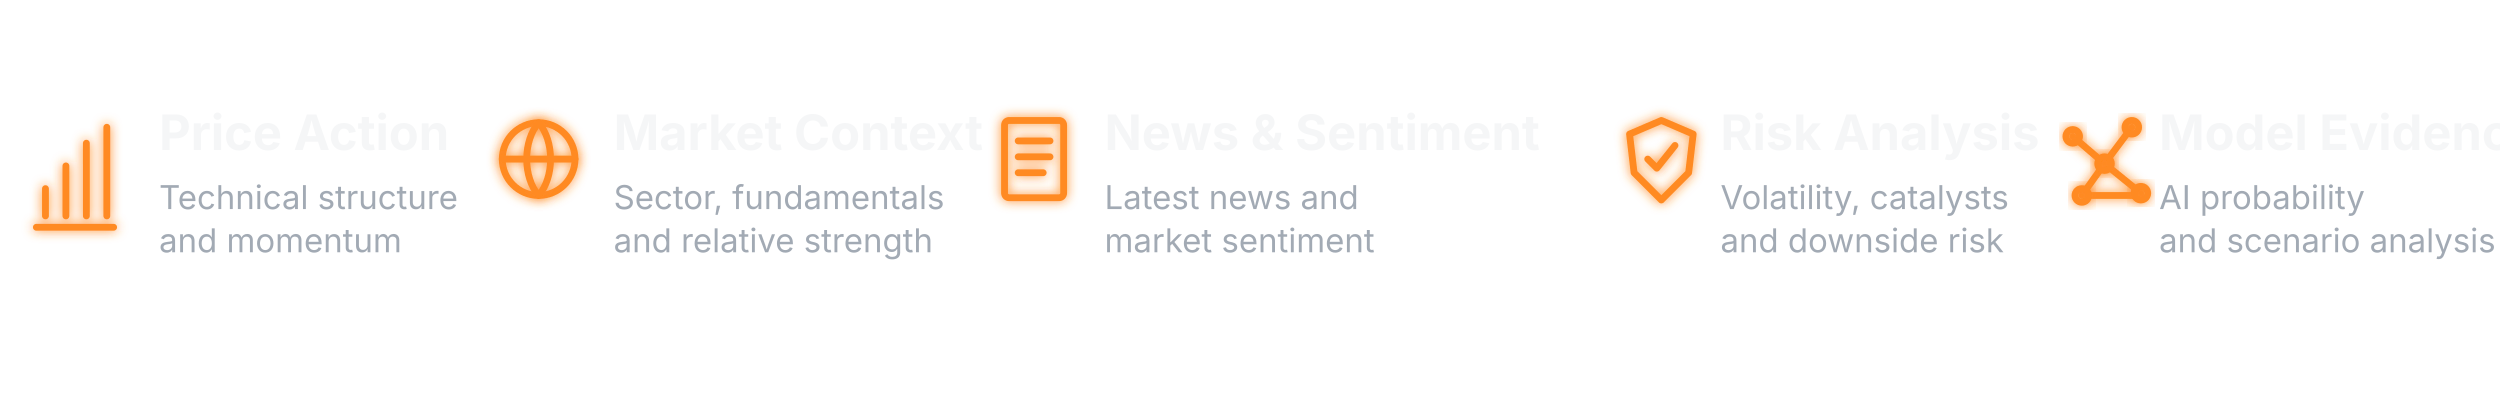
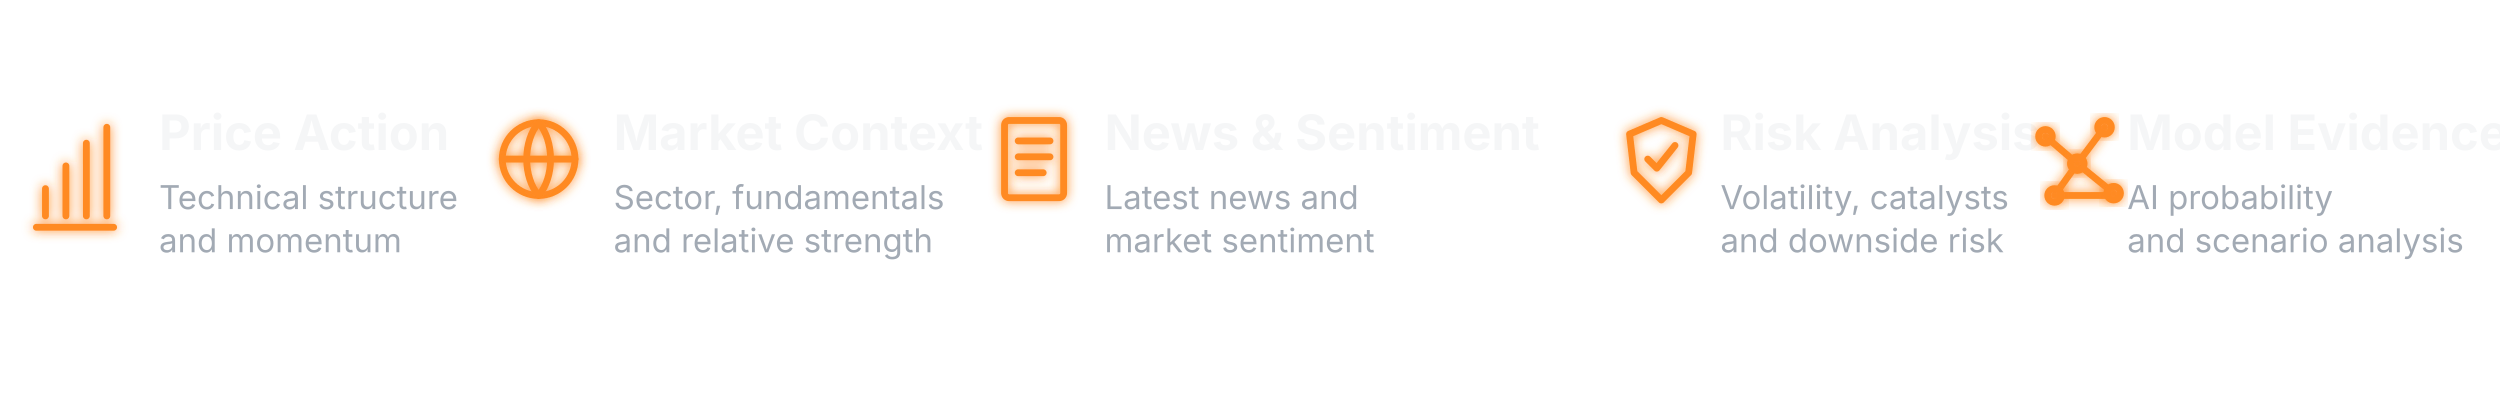
<svg xmlns="http://www.w3.org/2000/svg" viewBox="0 0 1100 180" role="img" aria-label="Deep Stock Analysis evidence categories">
  <defs>
    <filter id="glow" x="-50%" y="-50%" width="200%" height="200%">
      <feGaussianBlur stdDeviation="2.4" result="b" />
      <feMerge>
        <feMergeNode in="b" />
        <feMergeNode in="SourceGraphic" />
      </feMerge>
    </filter>
    <style>
      .t{font:700 21.5px Inter,Segoe UI,Arial,sans-serif;fill:#f5f6f7}.d{font:400 14.5px Inter,Segoe UI,Arial,sans-serif;fill:#a2aab4}.o{stroke:#ff8a22;fill:none;stroke-width:3;stroke-linecap:round;stroke-linejoin:round;filter:url(#glow)}.s{stroke:rgba(255,255,255,.16);stroke-width:1}
    </style>
  </defs>
  <line class="s" x1="210" y1="28" x2="210" y2="152" />
  <line class="s" x1="423" y1="28" x2="423" y2="152" />
  <line class="s" x1="686" y1="28" x2="686" y2="152" />
  <line class="s" x1="884" y1="28" x2="884" y2="152" />
  <g transform="translate(16 52)">
    <path class="o" d="M0 48h34M4 43V31M13 43V21M22 43V11M31 43V4" />
    <text class="t" x="54" y="14">Price Action</text>
    <text class="d" x="54" y="40">Technical structure</text>
    <text class="d" x="54" y="59">and momentum</text>
  </g>
  <g transform="translate(220 52)">
    <circle class="o" cx="17" cy="18" r="16" />
    <path class="o" d="M1 18h32M17 2c-7 8-7 24 0 32M17 2c7 8 7 24 0 32" />
    <text class="t" x="50" y="14">Market Context</text>
    <text class="d" x="50" y="40">Sector, fundamentals</text>
    <text class="d" x="50" y="59">and relative strength</text>
  </g>
  <g transform="translate(438 52)">
    <rect class="o" x="4" y="1" width="26" height="34" rx="2" />
    <path class="o" d="M10 10h14M10 17h14M10 24h11" />
    <text class="t" x="48" y="14">News &amp; Sentiment</text>
    <text class="d" x="48" y="40">Latest news and</text>
    <text class="d" x="48" y="59">market sentiment</text>
  </g>
  <g transform="translate(714 52)">
    <path class="o" d="M17 1 31 7l-2 17L17 36 5 24 3 7 17 1Z" />
    <path class="o" d="m11 18 4 4 8-10" />
    <text class="t" x="43" y="14">Risk Analysis</text>
    <text class="d" x="43" y="40">Volatility, catalysts</text>
    <text class="d" x="43" y="59">and downside risk</text>
  </g>
-   <g transform="translate(908 52)">
+   <g transform="translate(896 52)">
    <path class="o" d="m4 8 14 12L30 4M18 20 8 34m10-14 16 13M8 34h26" />
    <circle class="o" cx="4" cy="8" r="3" />
    <circle class="o" cx="30" cy="4" r="3" />
    <circle class="o" cx="18" cy="20" r="3" />
    <circle class="o" cx="8" cy="34" r="3" />
    <circle class="o" cx="34" cy="33" r="3" />
-     <text class="t" x="42" y="14">Model Evidence</text>
-     <text class="d" x="42" y="40">AI probability</text>
-     <text class="d" x="42" y="59">and scenario analysis</text>
+     <text class="t" x="40" y="14">Model Evidence</text>
+     <text class="d" x="40" y="40">AI probability</text>
+     <text class="d" x="40" y="59">and scenario analysis</text>
  </g>
</svg>
